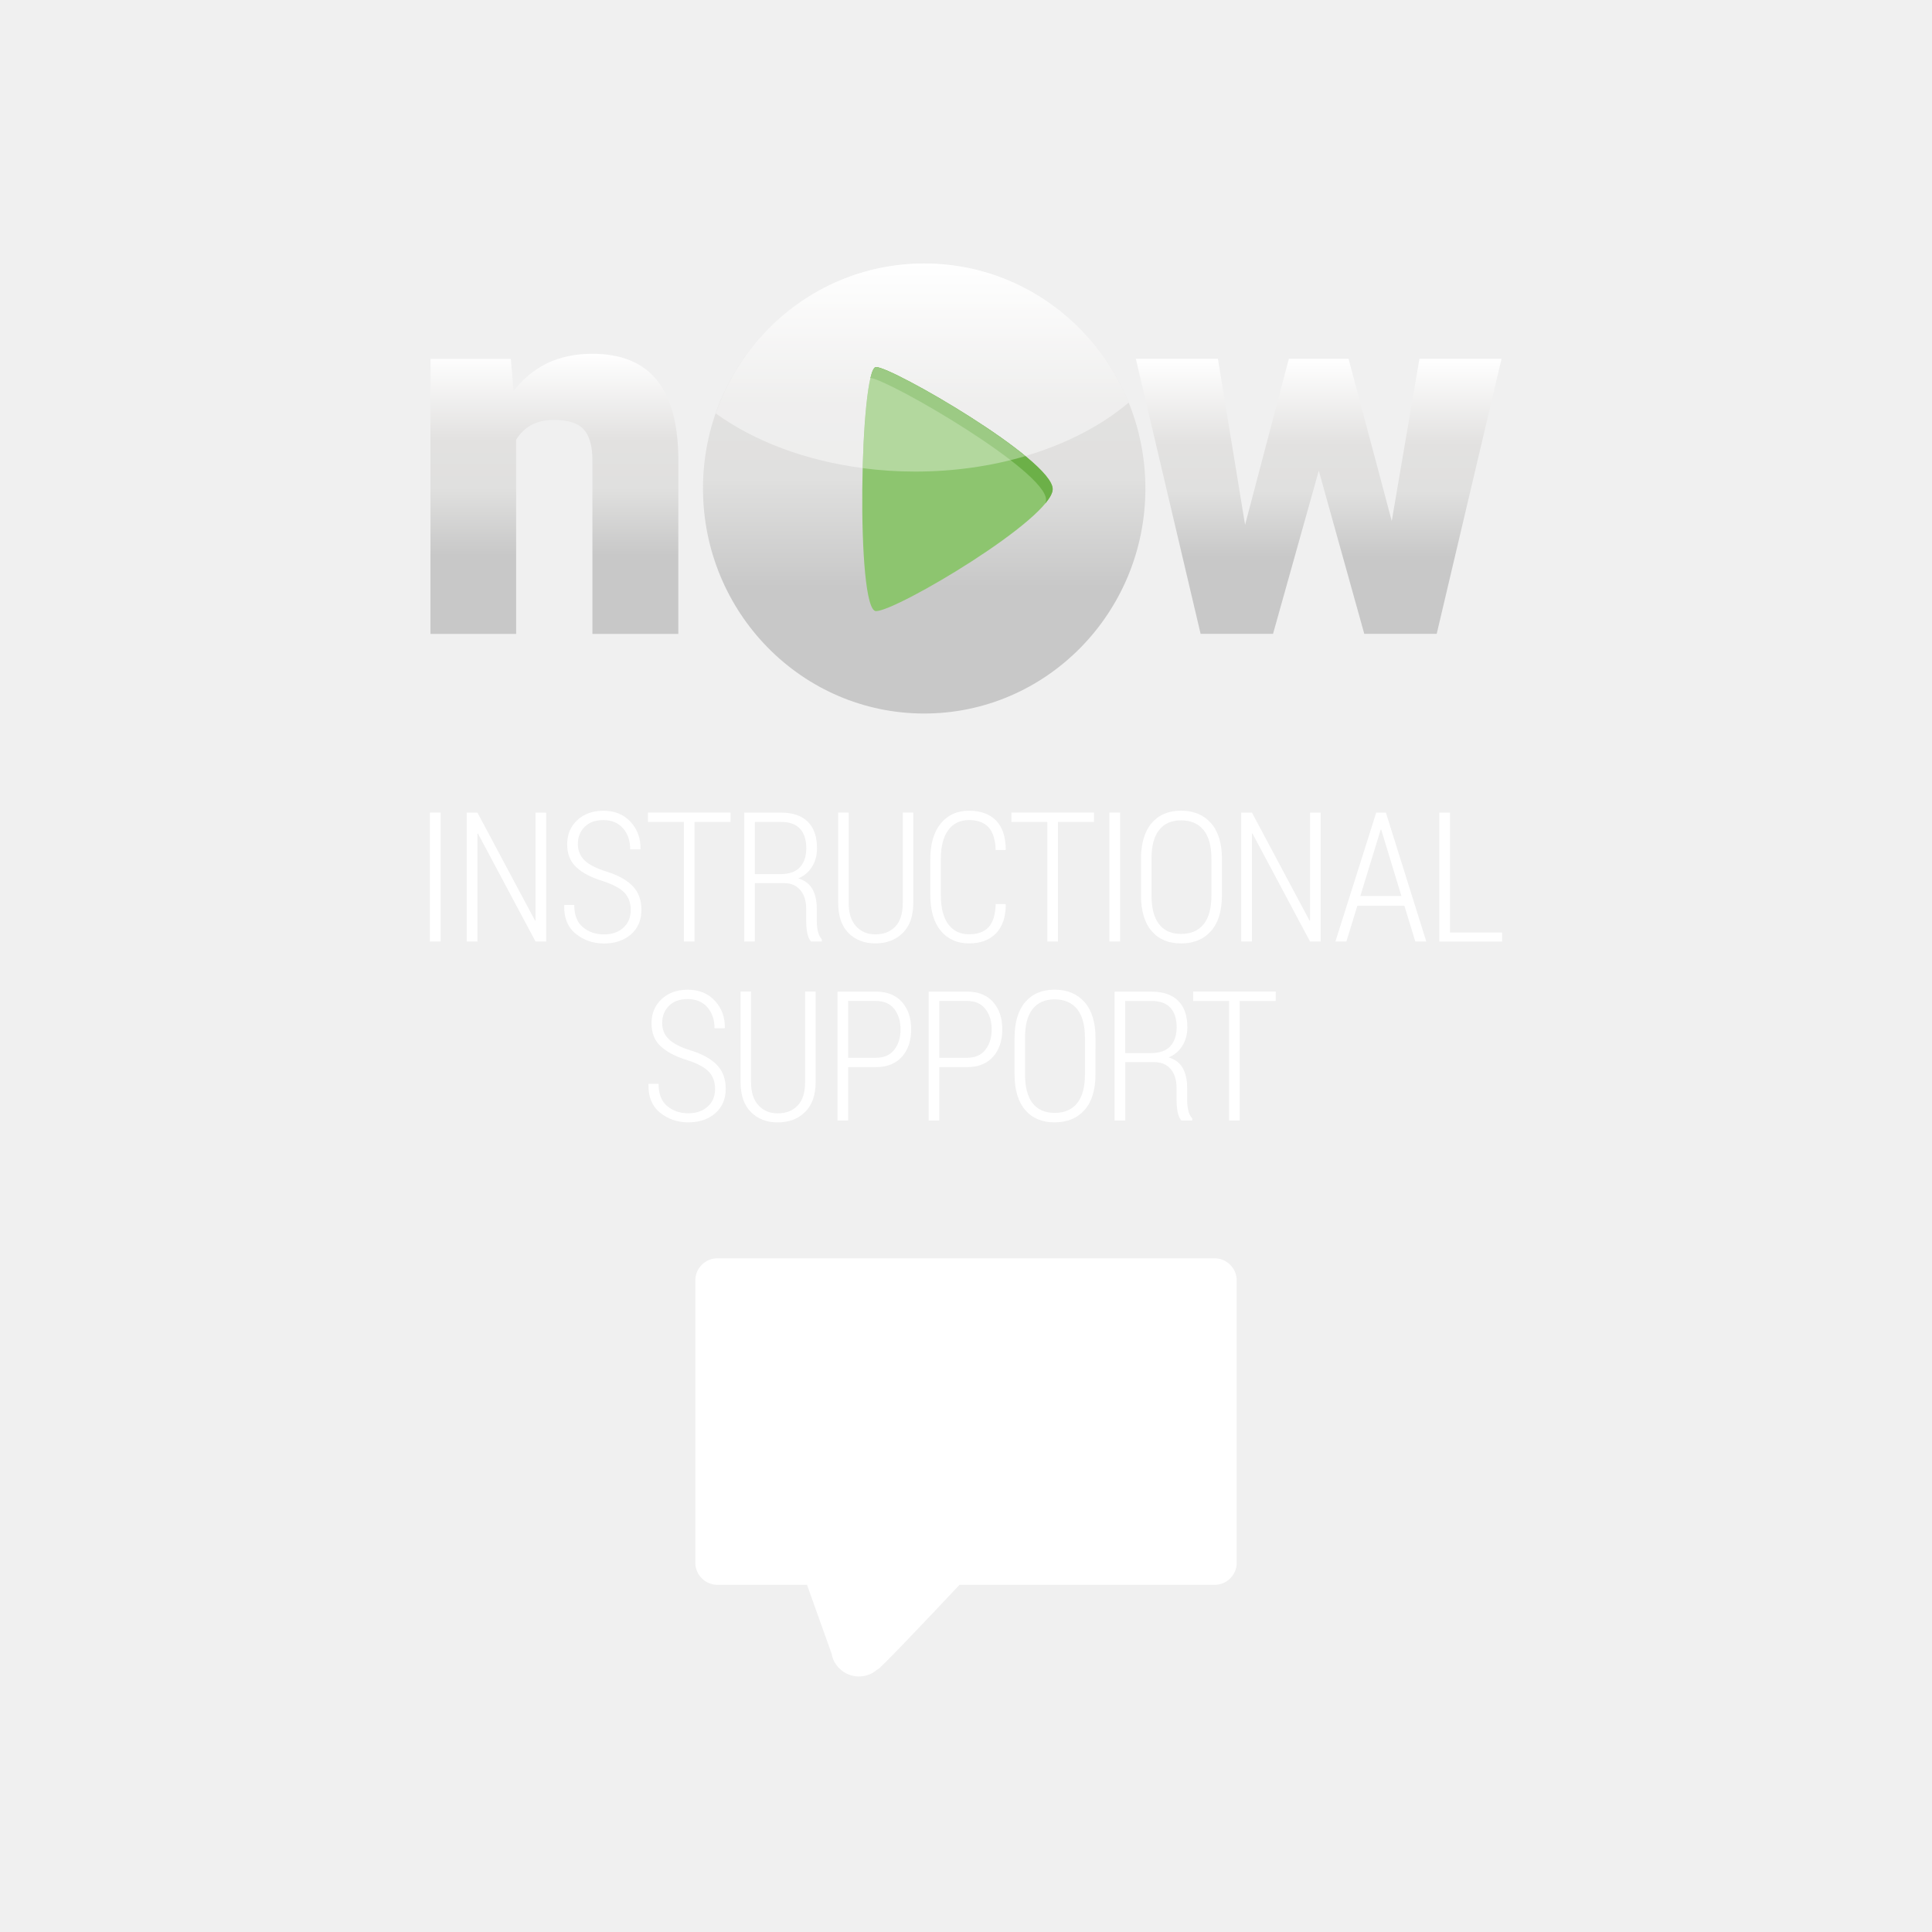
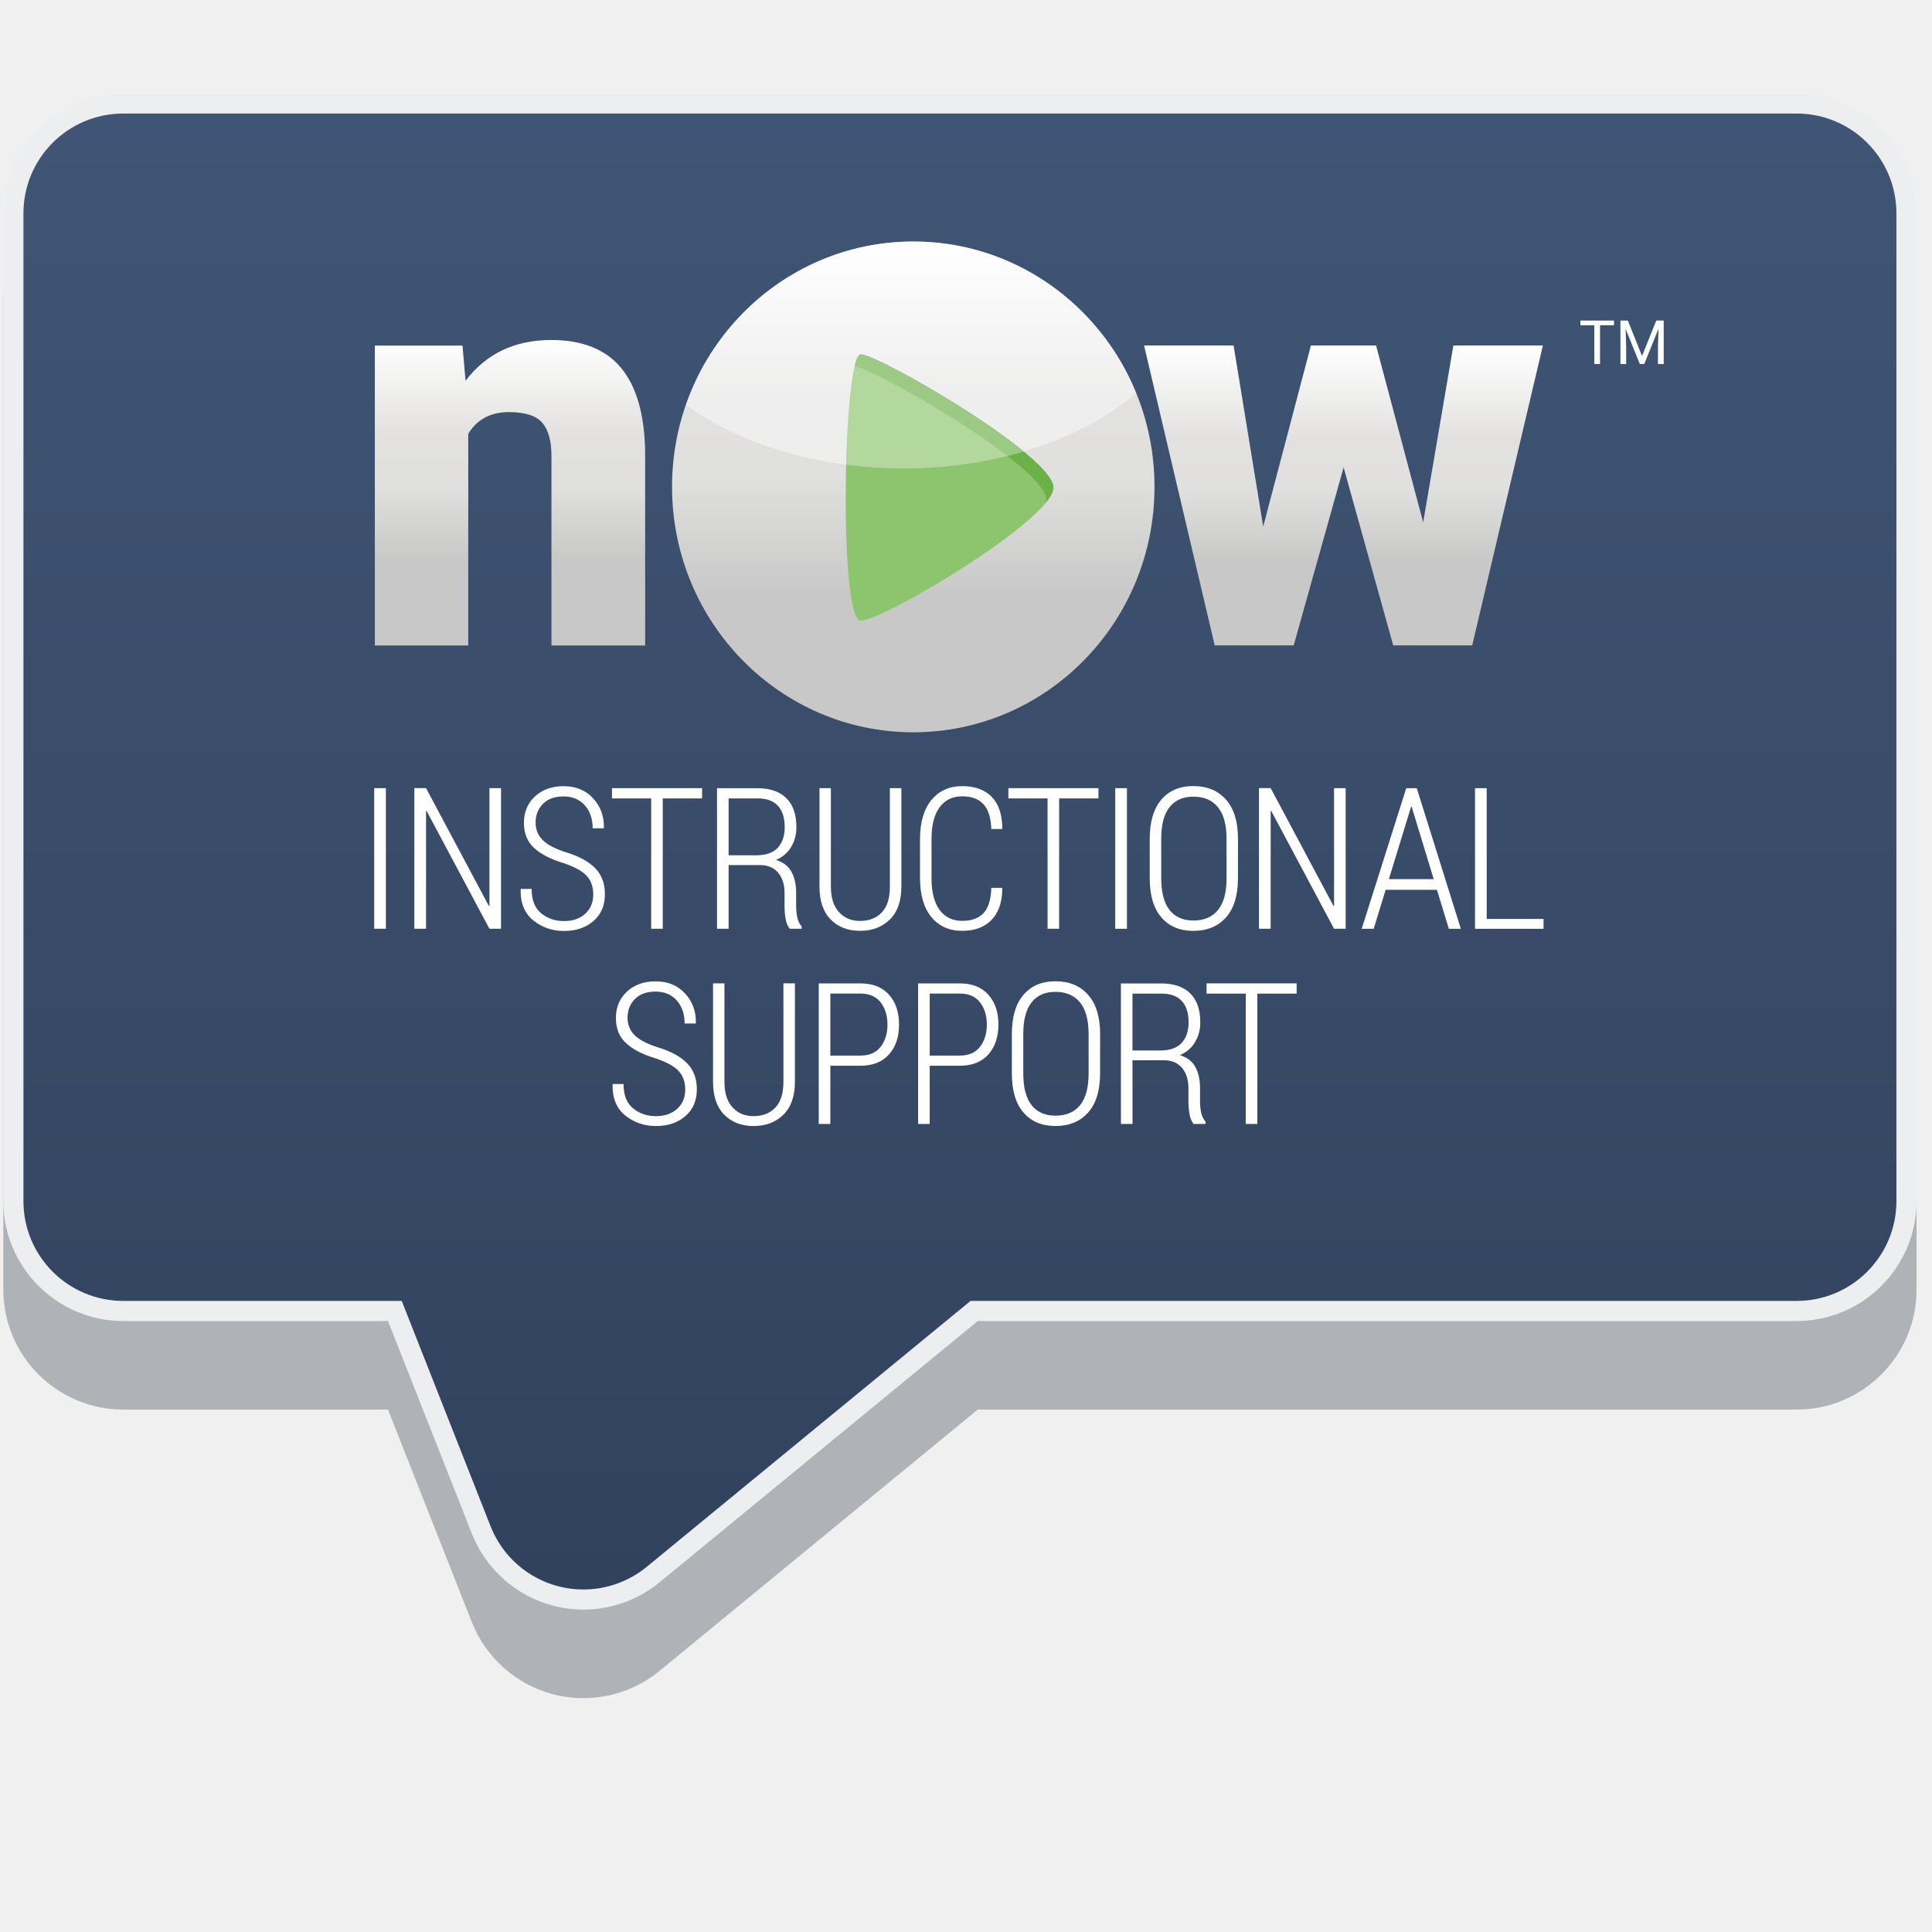
<svg xmlns="http://www.w3.org/2000/svg" version="1.1" id="Layer_1" x="0px" y="0px" viewBox="0 0 60 60" style="enable-background:new 0 0 60 60;" xml:space="preserve">
  <style type="text/css">
- 	.st0{fill:url(#SVGID_1_);}
- 	.st1{fill:url(#SVGID_2_);}
- 	.st2{fill:url(#SVGID_3_);}
- 	.st3{opacity:0.44;fill:#FFFFFF;enable-background:new    ;}
- 	.st4{fill:#8DC56F;}
- 	.st5{fill:#6CB048;}
- 	.st6{opacity:0.33;fill:#FFFFFF;enable-background:new    ;}
- 	.st7{fill:#FFFFFF;}
+ 	.st0{opacity:0.36;}
+ 	.st1{fill:#3C4852;}
+ 	.st2{fill:#ECEEEF;}
+ 	.st3{fill:url(#SVGID_1_);}
+ 	.st4{fill:#FFFFFF;}
+ 	.st5{fill:url(#SVGID_2_);}
+ 	.st6{fill:url(#SVGID_3_);}
+ 	.st7{fill:url(#SVGID_4_);}
+ 	.st8{opacity:0.44;fill:#FFFFFF;enable-background:new    ;}
+ 	.st9{fill:#8DC56F;}
+ 	.st10{fill:#6CB048;}
+ 	.st11{opacity:0.33;fill:#FFFFFF;enable-background:new    ;}
</style>
+   <g class="st0">
+     <path class="st1" d="M18.118,52.737c-0.316,0-0.63-0.04-0.934-0.118c-1.149-0.299-2.095-1.136-2.53-2.239l-2.604-6.604H3.827   c-2.053,0-3.724-1.671-3.724-3.724V9.375c0-2.053,1.67-3.724,3.724-3.724h51.969c2.053,0,3.724,1.67,3.724,3.724v30.677   c0,2.053-1.671,3.724-3.724,3.724H30.365l-9.884,8.116C19.818,52.437,18.978,52.737,18.118,52.737z" />
+   </g>
+   <g>
+     <path class="st2" d="M18.118,49.987c-0.316,0-0.63-0.04-0.934-0.118c-1.149-0.299-2.095-1.136-2.53-2.239l-2.604-6.604H3.827   c-2.053,0-3.724-1.671-3.724-3.724V6.625c0-2.053,1.67-3.724,3.724-3.724h51.969c2.053,0,3.724,1.67,3.724,3.724v30.677   c0,2.053-1.671,3.724-3.724,3.724H30.365l-9.884,8.116C19.818,49.687,18.978,49.987,18.118,49.987z" />
+   </g>
+   <linearGradient id="SVGID_1_" gradientUnits="userSpaceOnUse" x1="29.811" y1="3.526" x2="29.811" y2="49.363">
+     <stop offset="0" style="stop-color:#405575" />
+     <stop offset="1" style="stop-color:#31425D" />
+   </linearGradient>
+   <path class="st3" d="M55.796,3.526H3.827c-1.711,0-3.099,1.387-3.099,3.099v30.677c0,1.711,1.387,3.099,3.099,3.099h8.649l2.76,7  c0.363,0.922,1.146,1.614,2.104,1.863c0.257,0.067,0.518,0.099,0.778,0.099c0.709,0,1.406-0.244,1.967-0.704l10.056-8.258h25.655  c1.711,0,3.099-1.387,3.099-3.099V6.625C58.895,4.913,57.507,3.526,55.796,3.526L55.796,3.526z" />
  <g>
    <g>
-       <linearGradient id="SVGID_1_" gradientUnits="userSpaceOnUse" x1="17.217" y1="49.013" x2="17.217" y2="40.314" gradientTransform="matrix(1 0 0 -1 0 60)">
-         <stop offset="0" style="stop-color:#FFFFFF" />
-         <stop offset="0.313" style="stop-color:#E2E1E0" />
-         <stop offset="0.477" style="stop-color:#E0E0DF" />
-         <stop offset="0.72" style="stop-color:#C8C8C8" />
-       </linearGradient>
-       <path class="st0" d="M15.864,11.145l0.087,1.003c0.589-0.773,1.402-1.161,2.439-1.161c0.889,0,1.553,0.266,1.993,0.798    c0.44,0.532,0.667,1.331,0.683,2.4v5.502h-2.668v-5.391c0-0.432-0.087-0.749-0.261-0.951c-0.174-0.202-0.489-0.304-0.947-0.304    c-0.521,0-0.908,0.205-1.161,0.616v6.03h-2.66v-8.541H15.864z" />
-       <linearGradient id="SVGID_2_" gradientUnits="userSpaceOnUse" x1="40.952" y1="48.855" x2="40.952" y2="40.314" gradientTransform="matrix(1 0 0 -1 0 60)">
-         <stop offset="0" style="stop-color:#FFFFFF" />
-         <stop offset="0.313" style="stop-color:#E2E1E0" />
-         <stop offset="0.477" style="stop-color:#E0E0DF" />
-         <stop offset="0.72" style="stop-color:#C8C8C8" />
-       </linearGradient>
-       <path class="st1" d="M43.222,16.181l0.86-5.037h2.549l-2.013,8.541h-2.249l-1.413-5.068l-1.421,5.068h-2.249l-2.012-8.541h2.549    l0.844,5.155l1.359-5.155h1.855L43.222,16.181z" />
+       <path class="st4" d="M11.984,28.844h-0.363v-4.367h0.363C11.984,24.478,11.984,28.844,11.984,28.844z" />
+       <path class="st4" d="M15.56,28.844H15.2l-1.95-3.657l-0.019,0.003v3.653h-0.363v-4.367h0.363l1.95,3.657l0.019-0.003v-3.653h0.36    V28.844z" />
+       <path class="st4" d="M18.424,27.777c0-0.239-0.069-0.433-0.208-0.582s-0.384-0.281-0.733-0.396    c-0.398-0.122-0.699-0.279-0.904-0.472s-0.308-0.451-0.308-0.775c0-0.334,0.115-0.607,0.344-0.819    c0.229-0.213,0.523-0.317,0.887-0.317c0.38,0,0.685,0.125,0.916,0.375c0.231,0.25,0.344,0.555,0.337,0.914l-0.01,0.019h-0.339    c0-0.29-0.081-0.528-0.242-0.712c-0.161-0.184-0.383-0.278-0.664-0.278c-0.274,0-0.487,0.076-0.639,0.231    c-0.152,0.155-0.227,0.348-0.227,0.58c0,0.216,0.074,0.398,0.22,0.545c0.147,0.147,0.396,0.276,0.748,0.386    c0.387,0.12,0.683,0.282,0.883,0.487s0.301,0.474,0.301,0.808c0,0.35-0.119,0.627-0.356,0.833    c-0.237,0.205-0.542,0.308-0.914,0.308c-0.365,0-0.684-0.11-0.955-0.329c-0.27-0.22-0.401-0.539-0.392-0.957l0.005-0.019h0.336    c0,0.342,0.098,0.594,0.296,0.756c0.197,0.162,0.434,0.242,0.71,0.242c0.272,0,0.491-0.075,0.657-0.226    C18.34,28.227,18.424,28.025,18.424,27.777z" />
+       <path class="st4" d="M21.803,24.795h-1.22v4.049h-0.36v-4.049h-1.217v-0.318h2.798L21.803,24.795L21.803,24.795z" />
+       <path class="st4" d="M22.628,26.867v1.976h-0.36v-4.364h1.253c0.393,0,0.691,0.104,0.9,0.309c0.208,0.206,0.312,0.505,0.312,0.9    c0,0.232-0.055,0.437-0.165,0.618s-0.266,0.314-0.468,0.4c0.221,0.069,0.382,0.191,0.479,0.366    c0.097,0.176,0.146,0.395,0.146,0.658v0.411c0,0.136,0.013,0.258,0.039,0.366c0.026,0.108,0.07,0.196,0.132,0.264v0.072h-0.369    c-0.061-0.072-0.105-0.172-0.128-0.301c-0.023-0.128-0.034-0.264-0.034-0.409v-0.4c0-0.264-0.068-0.475-0.201-0.633    c-0.134-0.156-0.318-0.234-0.553-0.234h-0.985V26.867z M22.628,26.562h0.852c0.308,0,0.533-0.079,0.676-0.236    s0.214-0.371,0.214-0.64c0-0.286-0.07-0.506-0.21-0.66c-0.141-0.155-0.352-0.231-0.639-0.231h-0.893v1.767H22.628z" />
+       <path class="st4" d="M27.993,24.477v3.057c0,0.446-0.119,0.786-0.358,1.022c-0.238,0.234-0.547,0.352-0.929,0.352    c-0.374,0-0.676-0.118-0.908-0.352c-0.232-0.234-0.348-0.575-0.348-1.022v-3.057h0.354v3.061c0,0.342,0.083,0.605,0.25,0.788    c0.167,0.183,0.385,0.275,0.653,0.275c0.282,0,0.508-0.087,0.676-0.263c0.169-0.176,0.253-0.443,0.253-0.8v-3.061    C27.637,24.477,27.993,24.477,27.993,24.477z" />
+       <path class="st4" d="M31.118,27.576l0.009,0.019c-0.003,0.426-0.116,0.751-0.336,0.976c-0.22,0.226-0.523,0.337-0.908,0.337    c-0.401,0-0.721-0.142-0.957-0.426c-0.236-0.285-0.354-0.689-0.354-1.215v-1.209c0-0.522,0.119-0.927,0.356-1.214    c0.237-0.287,0.555-0.43,0.955-0.43c0.389,0,0.694,0.11,0.912,0.329c0.218,0.22,0.328,0.547,0.333,0.984l-0.009,0.019h-0.333    c-0.011-0.346-0.091-0.602-0.24-0.767s-0.372-0.248-0.663-0.248c-0.3,0-0.534,0.112-0.702,0.339    c-0.168,0.227-0.252,0.553-0.252,0.979v1.219c0,0.435,0.084,0.766,0.252,0.991c0.168,0.227,0.401,0.339,0.702,0.339    c0.292,0,0.513-0.081,0.663-0.242c0.149-0.162,0.23-0.422,0.24-0.783h0.334C31.118,27.574,31.118,27.576,31.118,27.576z" />
+       <path class="st4" d="M34.113,24.795h-1.22v4.049h-0.36v-4.049h-1.217v-0.318h2.798L34.113,24.795L34.113,24.795z" />
+       <path class="st4" d="M34.998,28.844h-0.363v-4.367h0.363V28.844z" />
+       <path class="st4" d="M38.446,27.276c0,0.53-0.123,0.935-0.371,1.214c-0.248,0.279-0.586,0.419-1.015,0.419    c-0.422,0-0.754-0.14-0.993-0.419c-0.241-0.278-0.361-0.683-0.361-1.214v-1.225c0-0.53,0.12-0.936,0.36-1.217    c0.24-0.28,0.57-0.422,0.993-0.422c0.43,0,0.769,0.141,1.016,0.422c0.249,0.282,0.372,0.687,0.372,1.215L38.446,27.276    L38.446,27.276z M38.091,26.043c0-0.432-0.089-0.757-0.267-0.975c-0.178-0.218-0.433-0.327-0.764-0.327    c-0.322,0-0.568,0.109-0.74,0.327c-0.172,0.218-0.257,0.543-0.257,0.975v1.232c0,0.437,0.086,0.766,0.257,0.985    c0.172,0.218,0.42,0.327,0.744,0.327c0.332,0,0.587-0.109,0.763-0.327c0.177-0.218,0.265-0.545,0.265-0.985    C38.091,27.276,38.091,26.043,38.091,26.043z" />
+       <path class="st4" d="M41.791,28.844h-0.36l-1.95-3.657l-0.019,0.003v3.653h-0.363v-4.367h0.363l1.95,3.657l0.019-0.003v-3.653    h0.36V28.844z" />
+       <path class="st4" d="M44.625,27.633h-1.592l-0.372,1.212h-0.372l1.383-4.367h0.327l1.369,4.367h-0.372L44.625,27.633z     M43.133,27.302h1.392l-0.684-2.247h-0.019L43.133,27.302z" />
+       <path class="st4" d="M46.172,28.539h1.764v0.306h-2.128v-4.367h0.363V28.539z" />
+       <path class="st4" d="M21.28,33.839c0-0.239-0.069-0.433-0.208-0.582c-0.14-0.148-0.384-0.281-0.733-0.395    c-0.398-0.122-0.699-0.279-0.904-0.473c-0.205-0.192-0.308-0.451-0.308-0.775c0-0.334,0.115-0.606,0.344-0.819    c0.229-0.213,0.523-0.318,0.887-0.318c0.38,0,0.685,0.125,0.916,0.375c0.231,0.25,0.344,0.555,0.337,0.914l-0.01,0.019h-0.339    c0-0.29-0.081-0.527-0.242-0.712c-0.161-0.184-0.383-0.278-0.664-0.278c-0.274,0-0.487,0.076-0.639,0.231    c-0.152,0.154-0.228,0.347-0.228,0.579c0,0.216,0.074,0.398,0.22,0.544c0.147,0.147,0.396,0.276,0.748,0.386    c0.387,0.119,0.683,0.282,0.883,0.487s0.301,0.474,0.301,0.808c0,0.35-0.119,0.627-0.356,0.832    c-0.237,0.205-0.542,0.308-0.914,0.308c-0.365,0-0.684-0.11-0.955-0.329c-0.27-0.22-0.401-0.539-0.392-0.957l0.005-0.019h0.336    c0,0.342,0.098,0.594,0.296,0.756c0.197,0.161,0.434,0.242,0.71,0.242c0.272,0,0.491-0.075,0.657-0.226    C21.197,34.287,21.28,34.088,21.28,33.839z" />
+       <path class="st4" d="M24.687,30.539v3.057c0,0.446-0.119,0.786-0.358,1.022c-0.238,0.234-0.547,0.352-0.929,0.352    c-0.374,0-0.676-0.118-0.908-0.352c-0.232-0.234-0.348-0.575-0.348-1.022v-3.057h0.354V33.6c0,0.344,0.083,0.605,0.25,0.788    c0.167,0.183,0.385,0.275,0.653,0.275c0.282,0,0.508-0.088,0.676-0.264c0.169-0.176,0.253-0.443,0.253-0.8v-3.061L24.687,30.539    L24.687,30.539z" />
+       <path class="st4" d="M25.787,33.097v1.809h-0.36V30.54h1.292c0.382,0,0.678,0.117,0.888,0.35c0.21,0.234,0.314,0.543,0.314,0.927    c0,0.387-0.105,0.698-0.314,0.931c-0.21,0.233-0.506,0.35-0.888,0.35h-0.932V33.097z M25.787,32.782h0.934    c0.28,0,0.49-0.092,0.63-0.275c0.141-0.183,0.21-0.411,0.21-0.685c0-0.278-0.07-0.509-0.21-0.691    c-0.141-0.182-0.35-0.275-0.63-0.275h-0.934V32.782z" />
+       <path class="st4" d="M28.873,33.097v1.809h-0.36V30.54h1.292c0.382,0,0.678,0.117,0.888,0.35c0.21,0.234,0.314,0.543,0.314,0.927    c0,0.387-0.105,0.698-0.314,0.931c-0.21,0.233-0.506,0.35-0.888,0.35h-0.932V33.097z M28.873,32.782h0.934    c0.28,0,0.49-0.092,0.63-0.275s0.21-0.411,0.21-0.685c0-0.278-0.07-0.509-0.21-0.691c-0.141-0.182-0.35-0.275-0.63-0.275h-0.934    V32.782z" />
+       <path class="st4" d="M34.164,33.337c0,0.53-0.123,0.935-0.371,1.213c-0.248,0.279-0.586,0.419-1.015,0.419    c-0.422,0-0.754-0.14-0.993-0.419c-0.241-0.278-0.361-0.683-0.361-1.213v-1.225c0-0.53,0.12-0.936,0.36-1.216    c0.24-0.28,0.57-0.422,0.993-0.422c0.43,0,0.769,0.141,1.016,0.422c0.249,0.282,0.372,0.687,0.372,1.215L34.164,33.337    L34.164,33.337z M33.807,32.105c0-0.432-0.089-0.757-0.267-0.975c-0.178-0.218-0.433-0.327-0.764-0.327    c-0.322,0-0.568,0.109-0.74,0.327c-0.172,0.218-0.257,0.543-0.257,0.975v1.232c0,0.437,0.086,0.766,0.257,0.984    c0.172,0.218,0.42,0.327,0.744,0.327c0.332,0,0.587-0.109,0.763-0.327c0.177-0.218,0.265-0.545,0.265-0.984V32.105z" />
+       <path class="st4" d="M35.171,32.93v1.976h-0.36v-4.364h1.253c0.393,0,0.691,0.103,0.9,0.309c0.208,0.206,0.312,0.505,0.312,0.899    c0,0.232-0.055,0.437-0.165,0.618s-0.266,0.314-0.468,0.4c0.221,0.069,0.382,0.191,0.479,0.366    c0.097,0.177,0.146,0.395,0.146,0.658v0.411c0,0.136,0.013,0.258,0.039,0.366c0.025,0.108,0.07,0.196,0.132,0.264v0.072h-0.369    c-0.061-0.072-0.105-0.172-0.128-0.301c-0.023-0.128-0.034-0.264-0.034-0.409v-0.4c0-0.264-0.068-0.475-0.201-0.633    c-0.134-0.156-0.318-0.234-0.553-0.234h-0.985V32.93z M35.171,32.624h0.852c0.308,0,0.533-0.079,0.676-0.236    c0.143-0.157,0.214-0.371,0.214-0.64c0-0.286-0.07-0.506-0.21-0.66c-0.141-0.154-0.352-0.231-0.639-0.231H35.17v1.767H35.171z" />
+       <path class="st4" d="M40.268,30.857h-1.22v4.049h-0.36v-4.049h-1.217v-0.318h2.798L40.268,30.857L40.268,30.857z" />
    </g>
-     <linearGradient id="SVGID_3_" gradientUnits="userSpaceOnUse" x1="28.701" y1="4.733" x2="28.701" y2="18.709" gradientTransform="matrix(1 0 0 1 0 3.45)">
-       <stop offset="0" style="stop-color:#FFFFFF" />
-       <stop offset="0.313" style="stop-color:#E2E1E0" />
-       <stop offset="0.477" style="stop-color:#E0E0DF" />
-       <stop offset="0.72" style="stop-color:#C8C8C8" />
-     </linearGradient>
-     <path class="st2" d="M27.206,11.399c0.502,0,5.485,2.878,5.485,3.79c0,0.911-4.847,3.79-5.485,3.79   C26.569,18.98,26.705,11.399,27.206,11.399z M28.702,8.183c3.794,0,6.869,3.129,6.869,6.988c0,3.859-3.076,6.988-6.869,6.988   s-6.87-3.129-6.87-6.99S24.907,8.183,28.702,8.183z" />
-     <path class="st3" d="M28.702,8.183c-2.99,0-5.531,1.944-6.475,4.655c1.186,0.858,2.773,1.466,4.565,1.699   c0.044-1.655,0.194-3.139,0.415-3.139c0.372,0,3.193,1.576,4.638,2.764c1.265-0.374,2.365-0.946,3.207-1.659   C34.021,9.968,31.567,8.183,28.702,8.183z" />
-     <path class="st4" d="M27.206,11.399c0.502,0,5.485,2.878,5.485,3.79c0,0.911-4.847,3.79-5.485,3.79   C26.569,18.98,26.705,11.399,27.206,11.399z" />
    <g>
-       <path class="st5" d="M27.206,11.399c-0.063,0-0.122,0.123-0.172,0.337c0.639,0.093,5.453,2.889,5.453,3.785    c0,0.034-0.01,0.071-0.022,0.112c0.144-0.175,0.228-0.327,0.228-0.444C32.69,14.278,27.708,11.399,27.206,11.399z" />
+       <g>
+         <g>
+           <linearGradient id="SVGID_2_" gradientUnits="userSpaceOnUse" x1="15.839" y1="0.558" x2="15.839" y2="10.046" gradientTransform="matrix(1 0 0 1 0 10)">
+             <stop offset="0" style="stop-color:#FFFFFF" />
+             <stop offset="0.313" style="stop-color:#E2E1E0" />
+             <stop offset="0.477" style="stop-color:#E0E0DF" />
+             <stop offset="0.72" style="stop-color:#C8C8C8" />
+           </linearGradient>
+           <path class="st5" d="M14.363,10.731l0.095,1.094c0.642-0.843,1.529-1.266,2.66-1.266c0.969,0,1.694,0.29,2.173,0.87      c0.48,0.58,0.727,1.452,0.745,2.617v6h-2.91v-5.879c0-0.471-0.095-0.817-0.285-1.037c-0.19-0.22-0.533-0.332-1.033-0.332      c-0.568,0-0.99,0.224-1.266,0.672v6.576h-2.901v-9.314h2.721V10.731z" />
+           <linearGradient id="SVGID_3_" gradientUnits="userSpaceOnUse" x1="41.723" y1="0.729" x2="41.723" y2="10.044" gradientTransform="matrix(1 0 0 1 0 10)">
+             <stop offset="0" style="stop-color:#FFFFFF" />
+             <stop offset="0.313" style="stop-color:#E2E1E0" />
+             <stop offset="0.477" style="stop-color:#E0E0DF" />
+             <stop offset="0.72" style="stop-color:#C8C8C8" />
+           </linearGradient>
+           <path class="st6" d="M44.198,16.222l0.938-5.493h2.78l-2.195,9.314h-2.453l-1.541-5.527l-1.55,5.527h-2.453l-2.194-9.314h2.78      l0.92,5.622l1.482-5.622h2.023L44.198,16.222z" />
+         </g>
+         <linearGradient id="SVGID_4_" gradientUnits="userSpaceOnUse" x1="28.363" y1="55.95" x2="28.363" y2="40.708" gradientTransform="matrix(1 0 0 -1 0 63.45)">
+           <stop offset="0" style="stop-color:#FFFFFF" />
+           <stop offset="0.313" style="stop-color:#E2E1E0" />
+           <stop offset="0.477" style="stop-color:#E0E0DF" />
+           <stop offset="0.72" style="stop-color:#C8C8C8" />
+         </linearGradient>
+         <path class="st7" d="M26.732,11.008c0.547,0,5.982,3.139,5.982,4.133c0,0.993-5.286,4.133-5.982,4.133     C26.037,19.275,26.185,11.008,26.732,11.008z M28.363,7.5c4.137,0,7.491,3.412,7.491,7.621s-3.354,7.621-7.491,7.621     s-7.492-3.412-7.492-7.623S24.224,7.5,28.363,7.5z" />
+         <path class="st8" d="M28.363,7.5c-3.261,0-6.032,2.12-7.061,5.076c1.293,0.936,3.024,1.599,4.978,1.853     c0.048-1.805,0.212-3.423,0.453-3.423c0.406,0,3.482,1.719,5.058,3.014c1.38-0.408,2.579-1.032,3.497-1.809     C34.164,9.447,31.487,7.5,28.363,7.5z" />
+         <path class="st9" d="M26.732,11.008c0.547,0,5.982,3.139,5.982,4.133c0,0.993-5.286,4.133-5.982,4.133     C26.037,19.275,26.185,11.008,26.732,11.008z" />
+         <g>
+           <path class="st10" d="M26.732,11.008c-0.069,0-0.133,0.134-0.188,0.368c0.697,0.101,5.947,3.151,5.947,4.128      c0,0.037-0.011,0.077-0.024,0.122c0.157-0.191,0.249-0.357,0.249-0.484C32.712,14.147,27.279,11.008,26.732,11.008z" />
+         </g>
+         <path class="st11" d="M26.279,14.432c0.577,0.076,1.172,0.116,1.782,0.116c1.328,0,2.589-0.188,3.727-0.523     c-1.576-1.297-4.652-3.013-5.058-3.013C26.491,11.008,26.327,12.627,26.279,14.432z" />
+       </g>
+       <g>
+         <path class="st4" d="M50.124,10.101H49.69v1.204h-0.178v-1.204H49.08V9.955h1.044V10.101z" />
+         <path class="st4" d="M50.554,9.955l0.441,1.101l0.442-1.101h0.231v1.35h-0.179V10.78l0.017-0.568l-0.443,1.093h-0.136     l-0.442-1.091l0.017,0.565v0.526h-0.178v-1.35H50.554z" />
+       </g>
    </g>
-     <path class="st6" d="M26.791,14.539c0.529,0.07,1.075,0.106,1.634,0.106c1.218,0,2.374-0.172,3.418-0.48   c-1.445-1.189-4.266-2.763-4.638-2.763C26.985,11.399,26.835,12.884,26.791,14.539z" />
  </g>
-   <g>
-     <path class="st7" d="M13.683,29.24H13.35v-4.004h0.333V29.24z" />
-     <path class="st7" d="M16.962,29.24h-0.33l-1.788-3.353l-0.017,0.003v3.35h-0.333v-4.004h0.333l1.788,3.353l0.017-0.003v-3.35h0.33   V29.24z" />
-     <path class="st7" d="M19.588,28.261c0-0.219-0.063-0.397-0.191-0.534s-0.352-0.258-0.672-0.363   c-0.365-0.112-0.641-0.256-0.829-0.433c-0.188-0.177-0.282-0.414-0.282-0.711c0-0.306,0.105-0.557,0.315-0.751   c0.21-0.195,0.48-0.291,0.813-0.291c0.348,0,0.628,0.115,0.84,0.344c0.212,0.229,0.315,0.509,0.309,0.838l-0.009,0.017h-0.311   c0-0.266-0.074-0.484-0.222-0.653c-0.148-0.169-0.351-0.255-0.609-0.255c-0.251,0-0.447,0.07-0.586,0.212S17.946,26,17.946,26.213   c0,0.198,0.068,0.365,0.202,0.5c0.135,0.135,0.363,0.253,0.686,0.354c0.355,0.11,0.626,0.259,0.81,0.447s0.276,0.435,0.276,0.741   c0,0.321-0.109,0.575-0.326,0.764c-0.217,0.188-0.497,0.282-0.838,0.282c-0.335,0-0.627-0.101-0.876-0.302   c-0.248-0.202-0.368-0.494-0.359-0.878l0.005-0.017h0.308c0,0.314,0.09,0.545,0.271,0.693c0.181,0.149,0.398,0.222,0.651,0.222   c0.249,0,0.45-0.069,0.602-0.207C19.511,28.674,19.588,28.489,19.588,28.261z" />
-     <path class="st7" d="M22.687,25.527h-1.119v3.713h-0.33v-3.713h-1.116v-0.292h2.566L22.687,25.527L22.687,25.527z" />
-     <path class="st7" d="M23.443,27.427v1.812h-0.33v-4.002h1.149c0.36,0,0.634,0.095,0.825,0.283c0.191,0.189,0.286,0.463,0.286,0.825   c0,0.213-0.05,0.401-0.151,0.567c-0.101,0.166-0.244,0.288-0.429,0.367c0.203,0.063,0.35,0.175,0.439,0.336   s0.134,0.362,0.134,0.603v0.377c0,0.125,0.012,0.237,0.036,0.336s0.064,0.18,0.121,0.242v0.066h-0.338   c-0.056-0.066-0.096-0.158-0.117-0.276c-0.021-0.117-0.031-0.242-0.031-0.375v-0.367c0-0.242-0.062-0.436-0.184-0.58   c-0.123-0.143-0.292-0.215-0.507-0.215H23.443z M23.443,27.147h0.781c0.282,0,0.489-0.072,0.62-0.216   c0.131-0.144,0.196-0.34,0.196-0.587c0-0.262-0.064-0.464-0.193-0.605c-0.129-0.142-0.323-0.212-0.586-0.212h-0.819V27.147z" />
-     <path class="st7" d="M28.363,25.235v2.803c0,0.409-0.109,0.721-0.328,0.937c-0.218,0.215-0.502,0.323-0.852,0.323   c-0.343,0-0.62-0.108-0.833-0.323c-0.213-0.215-0.319-0.527-0.319-0.937v-2.803h0.325v2.807c0,0.314,0.076,0.555,0.229,0.723   c0.153,0.168,0.353,0.252,0.599,0.252c0.259,0,0.466-0.08,0.62-0.241c0.155-0.161,0.232-0.406,0.232-0.734v-2.807H28.363z" />
-     <path class="st7" d="M31.228,28.077l0.008,0.017c-0.003,0.391-0.106,0.689-0.308,0.895c-0.202,0.207-0.48,0.309-0.833,0.309   c-0.368,0-0.661-0.13-0.878-0.391c-0.216-0.261-0.325-0.632-0.325-1.114v-1.109c0-0.479,0.109-0.85,0.326-1.113   c0.217-0.263,0.509-0.394,0.876-0.394c0.357,0,0.636,0.101,0.836,0.302c0.2,0.202,0.301,0.502,0.305,0.902l-0.008,0.017h-0.305   c-0.01-0.317-0.083-0.552-0.22-0.703c-0.137-0.151-0.341-0.227-0.608-0.227c-0.275,0-0.49,0.103-0.644,0.311   c-0.154,0.208-0.231,0.507-0.231,0.898v1.118c0,0.399,0.077,0.702,0.231,0.909c0.154,0.208,0.368,0.311,0.644,0.311   c0.268,0,0.47-0.074,0.608-0.222c0.137-0.149,0.211-0.387,0.22-0.718h0.306V28.077z" />
-     <path class="st7" d="M33.975,25.527h-1.119v3.713h-0.33v-3.713H31.41v-0.292h2.566L33.975,25.527L33.975,25.527z" />
-     <path class="st7" d="M34.786,29.24h-0.333v-4.004h0.333V29.24z" />
-     <path class="st7" d="M37.948,27.802c0,0.486-0.113,0.857-0.34,1.113s-0.537,0.384-0.931,0.384c-0.387,0-0.691-0.128-0.911-0.384   c-0.221-0.255-0.331-0.626-0.331-1.113v-1.123c0-0.486,0.11-0.858,0.33-1.116c0.22-0.257,0.523-0.387,0.911-0.387   c0.394,0,0.705,0.129,0.932,0.387c0.228,0.259,0.341,0.63,0.341,1.114L37.948,27.802L37.948,27.802z M37.622,26.671   c0-0.396-0.082-0.694-0.245-0.894c-0.163-0.2-0.397-0.3-0.701-0.3c-0.295,0-0.521,0.1-0.679,0.3   c-0.158,0.2-0.236,0.498-0.236,0.894v1.13c0,0.401,0.079,0.702,0.236,0.903c0.158,0.2,0.385,0.3,0.682,0.3   c0.304,0,0.538-0.1,0.7-0.3c0.162-0.2,0.243-0.5,0.243-0.903C37.622,27.802,37.622,26.671,37.622,26.671z" />
-     <path class="st7" d="M41.015,29.24h-0.33l-1.788-3.353l-0.017,0.003v3.35h-0.333v-4.004h0.333l1.788,3.353l0.017-0.003v-3.35h0.33   V29.24z" />
-     <path class="st7" d="M43.614,28.129h-1.46l-0.341,1.111h-0.341l1.268-4.004h0.3l1.255,4.004h-0.341L43.614,28.129z M42.246,27.826   h1.276l-0.627-2.06h-0.017L42.246,27.826z" />
-     <path class="st7" d="M45.032,28.96h1.618v0.281h-1.951v-4.004h0.333V28.96z" />
-     <path class="st7" d="M22.207,33.82c0-0.219-0.063-0.397-0.191-0.534c-0.128-0.136-0.352-0.258-0.672-0.362   c-0.365-0.112-0.641-0.256-0.829-0.434c-0.188-0.176-0.282-0.414-0.282-0.711c0-0.306,0.105-0.556,0.315-0.751   c0.21-0.195,0.48-0.292,0.813-0.292c0.348,0,0.628,0.115,0.84,0.344c0.212,0.229,0.315,0.509,0.309,0.838l-0.009,0.017h-0.311   c0-0.266-0.074-0.483-0.222-0.653c-0.148-0.169-0.351-0.255-0.609-0.255c-0.251,0-0.447,0.07-0.586,0.212   c-0.139,0.141-0.209,0.318-0.209,0.531c0,0.198,0.068,0.365,0.202,0.499c0.135,0.135,0.363,0.253,0.686,0.354   c0.355,0.109,0.626,0.259,0.81,0.447c0.184,0.188,0.276,0.435,0.276,0.741c0,0.321-0.109,0.575-0.326,0.763   c-0.217,0.188-0.497,0.282-0.838,0.282c-0.335,0-0.627-0.101-0.876-0.302c-0.248-0.202-0.368-0.494-0.359-0.878l0.005-0.017h0.308   c0,0.314,0.09,0.545,0.271,0.693s0.398,0.222,0.651,0.222c0.249,0,0.45-0.069,0.602-0.207   C22.131,34.231,22.207,34.048,22.207,33.82z" />
-     <path class="st7" d="M25.331,30.794v2.803c0,0.409-0.109,0.721-0.328,0.937c-0.218,0.215-0.502,0.323-0.852,0.323   c-0.343,0-0.62-0.108-0.833-0.323c-0.213-0.215-0.319-0.527-0.319-0.937v-2.803h0.325v2.807c0,0.315,0.076,0.555,0.229,0.723   c0.153,0.168,0.353,0.252,0.599,0.252c0.259,0,0.466-0.081,0.62-0.242c0.155-0.161,0.232-0.406,0.232-0.734v-2.807L25.331,30.794   L25.331,30.794z" />
-     <path class="st7" d="M26.34,33.14v1.659h-0.33v-4.004h1.185c0.35,0,0.622,0.107,0.814,0.321c0.193,0.215,0.288,0.498,0.288,0.85   c0,0.355-0.096,0.64-0.288,0.854c-0.193,0.214-0.464,0.321-0.814,0.321H26.34z M26.34,32.851h0.856   c0.257,0,0.449-0.084,0.578-0.252s0.193-0.377,0.193-0.628c0-0.255-0.064-0.467-0.193-0.634s-0.321-0.252-0.578-0.252H26.34V32.851   z" />
-     <path class="st7" d="M29.17,33.14v1.659h-0.33v-4.004h1.185c0.35,0,0.622,0.107,0.814,0.321c0.193,0.215,0.288,0.498,0.288,0.85   c0,0.355-0.096,0.64-0.288,0.854c-0.193,0.214-0.464,0.321-0.814,0.321H29.17z M29.17,32.851h0.856   c0.257,0,0.449-0.084,0.578-0.252s0.193-0.377,0.193-0.628c0-0.255-0.064-0.467-0.193-0.634s-0.321-0.252-0.578-0.252H29.17V32.851   z" />
-     <path class="st7" d="M34.021,33.36c0,0.486-0.113,0.857-0.34,1.112c-0.227,0.256-0.537,0.384-0.931,0.384   c-0.387,0-0.691-0.128-0.911-0.384c-0.221-0.255-0.331-0.626-0.331-1.112v-1.123c0-0.486,0.11-0.858,0.33-1.115   c0.22-0.257,0.523-0.387,0.911-0.387c0.394,0,0.705,0.129,0.932,0.387c0.228,0.259,0.341,0.63,0.341,1.114L34.021,33.36   L34.021,33.36z M33.694,32.23c0-0.396-0.082-0.694-0.245-0.894c-0.163-0.2-0.397-0.3-0.701-0.3c-0.295,0-0.521,0.1-0.679,0.3   c-0.158,0.2-0.236,0.498-0.236,0.894v1.13c0,0.401,0.079,0.702,0.236,0.902c0.158,0.2,0.385,0.3,0.682,0.3   c0.304,0,0.538-0.1,0.7-0.3c0.162-0.2,0.243-0.5,0.243-0.902C33.694,33.36,33.694,32.23,33.694,32.23z" />
-     <path class="st7" d="M34.945,32.987v1.812h-0.33v-4.002h1.149c0.36,0,0.634,0.094,0.825,0.283c0.191,0.189,0.286,0.463,0.286,0.824   c0,0.213-0.05,0.401-0.151,0.567c-0.101,0.166-0.244,0.288-0.429,0.367c0.203,0.063,0.35,0.175,0.439,0.336   c0.089,0.162,0.134,0.362,0.134,0.603v0.377c0,0.125,0.012,0.237,0.036,0.336c0.023,0.099,0.064,0.18,0.121,0.242v0.066h-0.338   c-0.056-0.066-0.096-0.158-0.117-0.276c-0.021-0.117-0.031-0.242-0.031-0.375v-0.367c0-0.242-0.062-0.436-0.184-0.58   c-0.123-0.143-0.292-0.215-0.507-0.215H34.945z M34.945,32.706h0.781c0.282,0,0.489-0.072,0.62-0.216   c0.131-0.144,0.196-0.34,0.196-0.587c0-0.262-0.064-0.464-0.193-0.605c-0.129-0.141-0.323-0.212-0.586-0.212h-0.819V32.706z" />
-     <path class="st7" d="M39.619,31.086H38.5v3.713h-0.33v-3.713h-1.116v-0.292h2.566L39.619,31.086L39.619,31.086z" />
-   </g>
-   <path class="st7" d="M37.722,39.078H22.279c-0.377,0-0.685,0.308-0.685,0.685v8.77c0,0.377,0.308,0.685,0.685,0.685h2.783  l0.764,2.137c0.018,0.1,0.05,0.194,0.099,0.278l0.004,0.01c0,0,0.003,0.001,0.004,0.001c0.171,0.283,0.497,0.457,0.847,0.413  c0.179-0.022,0.338-0.097,0.464-0.207c0.002,0,0.006,0,0.008,0c0.068-0.011,1.353-1.363,2.546-2.631h7.924  c0.377,0,0.685-0.308,0.685-0.685v-8.772C38.406,39.387,38.098,39.078,37.722,39.078z" />
</svg>
